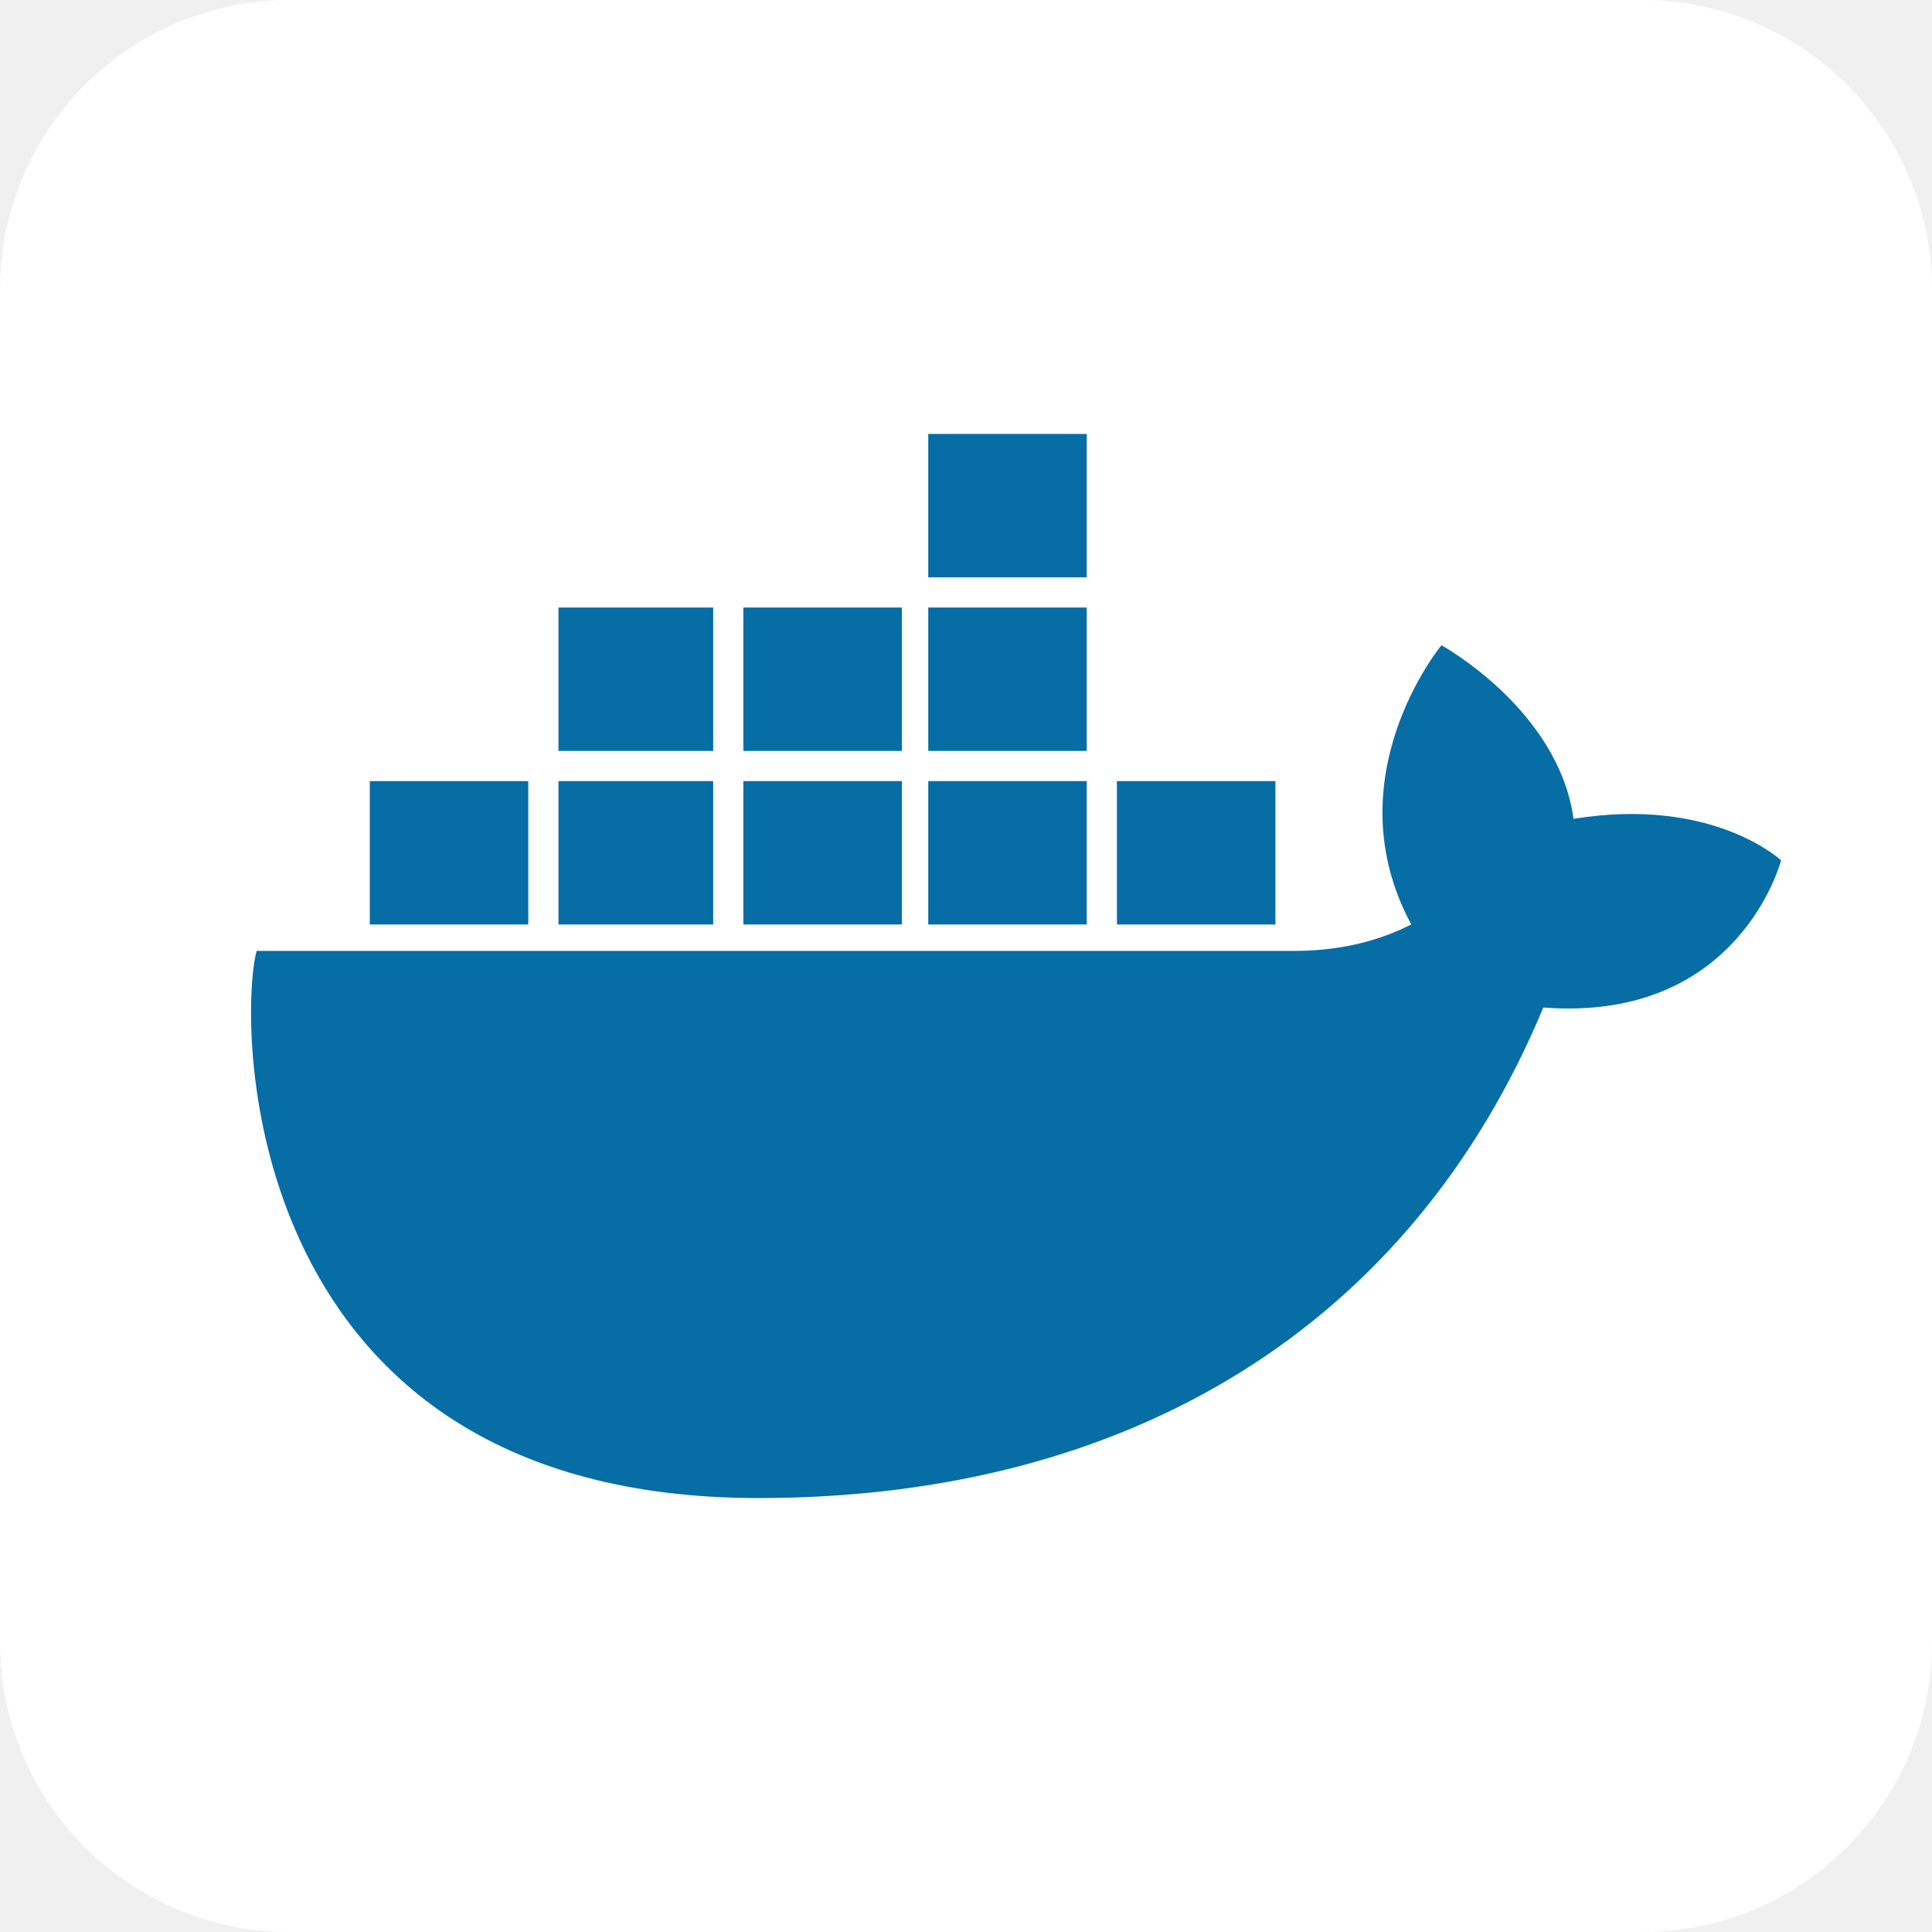
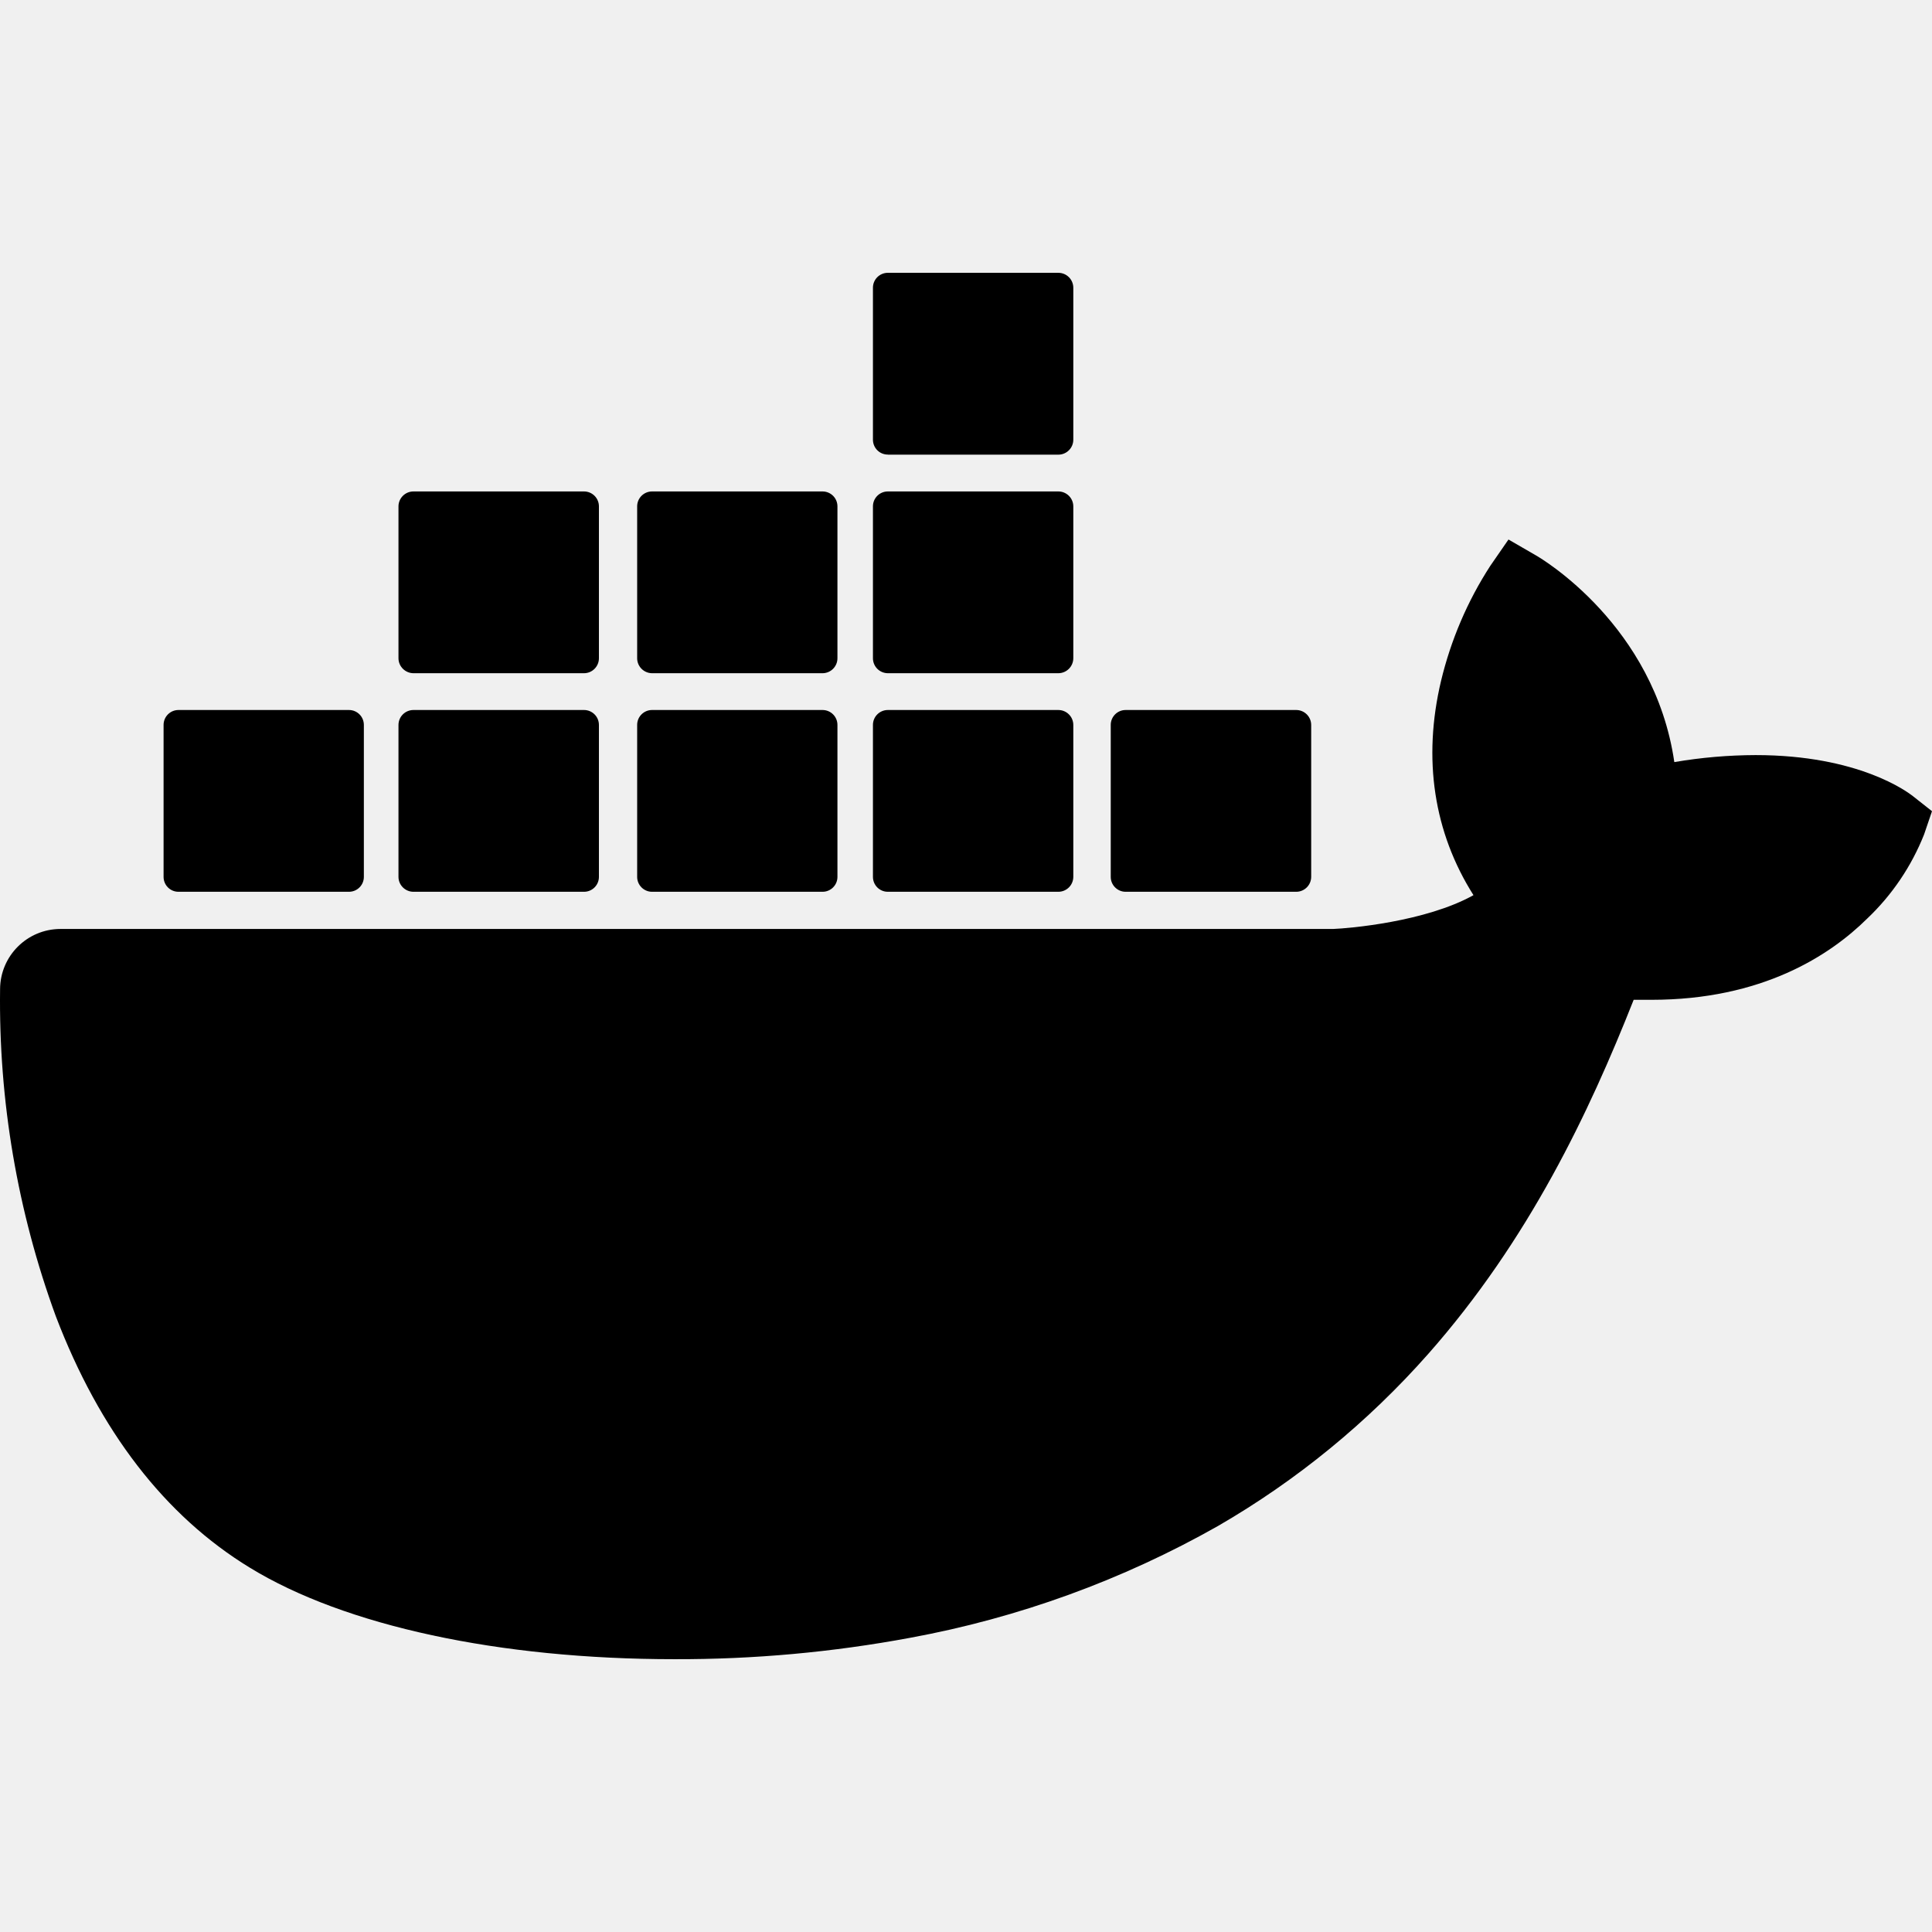
- <svg xmlns="http://www.w3.org/2000/svg" aria-label="Docker" role="img" viewBox="0 0 512 512">
-   <rect width="512" height="512" rx="15%" fill="#ffffff" />
-   <path stroke="#066da5" stroke-width="38" d="M296 226h42m-92 0h42m-91 0h42m-91 0h41m-91 0h42m8-46h41m8 0h42m7 0h42m-42-46h42" />
-   <path fill="#066da5" d="m472 228s-18-17-55-11c-4-29-35-46-35-46s-29 35-8 74c-6 3-16 7-31 7H68c-5 19-5 145 133 145 99 0 173-46 208-130 52 4 63-39 63-39" />
+ <svg xmlns="http://www.w3.org/2000/svg" role="img" viewBox="0 0 24 24">
+   <path d="M13.983 11.078h2.119a.186.186 0 00.186-.185V9.006a.186.186 0 00-.186-.186h-2.119a.185.185 0 00-.185.185v1.888c0 .102.083.185.185.185m-2.954-5.43h2.118a.186.186 0 00.186-.186V3.574a.186.186 0 00-.186-.185h-2.118a.185.185 0 00-.185.185v1.888c0 .102.082.185.185.185m0 2.716h2.118a.187.187 0 00.186-.186V6.29a.186.186 0 00-.186-.185h-2.118a.185.185 0 00-.185.185v1.887c0 .102.082.185.185.186m-2.93 0h2.12a.186.186 0 00.184-.186V6.29a.185.185 0 00-.185-.185H8.1a.185.185 0 00-.185.185v1.887c0 .102.083.185.185.186m-2.964 0h2.119a.186.186 0 00.185-.186V6.29a.185.185 0 00-.185-.185H5.136a.186.186 0 00-.186.185v1.887c0 .102.084.185.186.186m5.893 2.715h2.118a.186.186 0 00.186-.185V9.006a.186.186 0 00-.186-.186h-2.118a.185.185 0 00-.185.185v1.888c0 .102.082.185.185.185m-2.93 0h2.12a.185.185 0 00.184-.185V9.006a.185.185 0 00-.184-.186h-2.12a.185.185 0 00-.184.185v1.888c0 .102.083.185.185.185m-2.964 0h2.119a.185.185 0 00.185-.185V9.006a.185.185 0 00-.184-.186h-2.12a.186.186 0 00-.186.186v1.887c0 .102.084.185.186.185m-2.92 0h2.12a.185.185 0 00.184-.185V9.006a.185.185 0 00-.184-.186h-2.12a.185.185 0 00-.184.185v1.888c0 .102.082.185.185.185M23.763 9.89c-.065-.051-.672-.51-1.954-.51-.338.001-.676.03-1.01.087-.248-1.7-1.653-2.53-1.716-2.566l-.344-.199-.226.327c-.284.438-.49.922-.612 1.43-.23.97-.09 1.882.403 2.661-.595.332-1.55.413-1.744.42H.751a.751.751 0 00-.75.748 11.376 11.376 0 00.692 4.062c.545 1.428 1.355 2.48 2.41 3.124 1.18.723 3.1 1.137 5.275 1.137.983.003 1.963-.086 2.93-.266a12.248 12.248 0 003.823-1.389c.98-.567 1.86-1.288 2.61-2.136 1.252-1.418 1.998-2.997 2.553-4.4h.221c1.372 0 2.215-.549 2.68-1.009.309-.293.55-.65.707-1.046l.098-.288Z" />
</svg>
